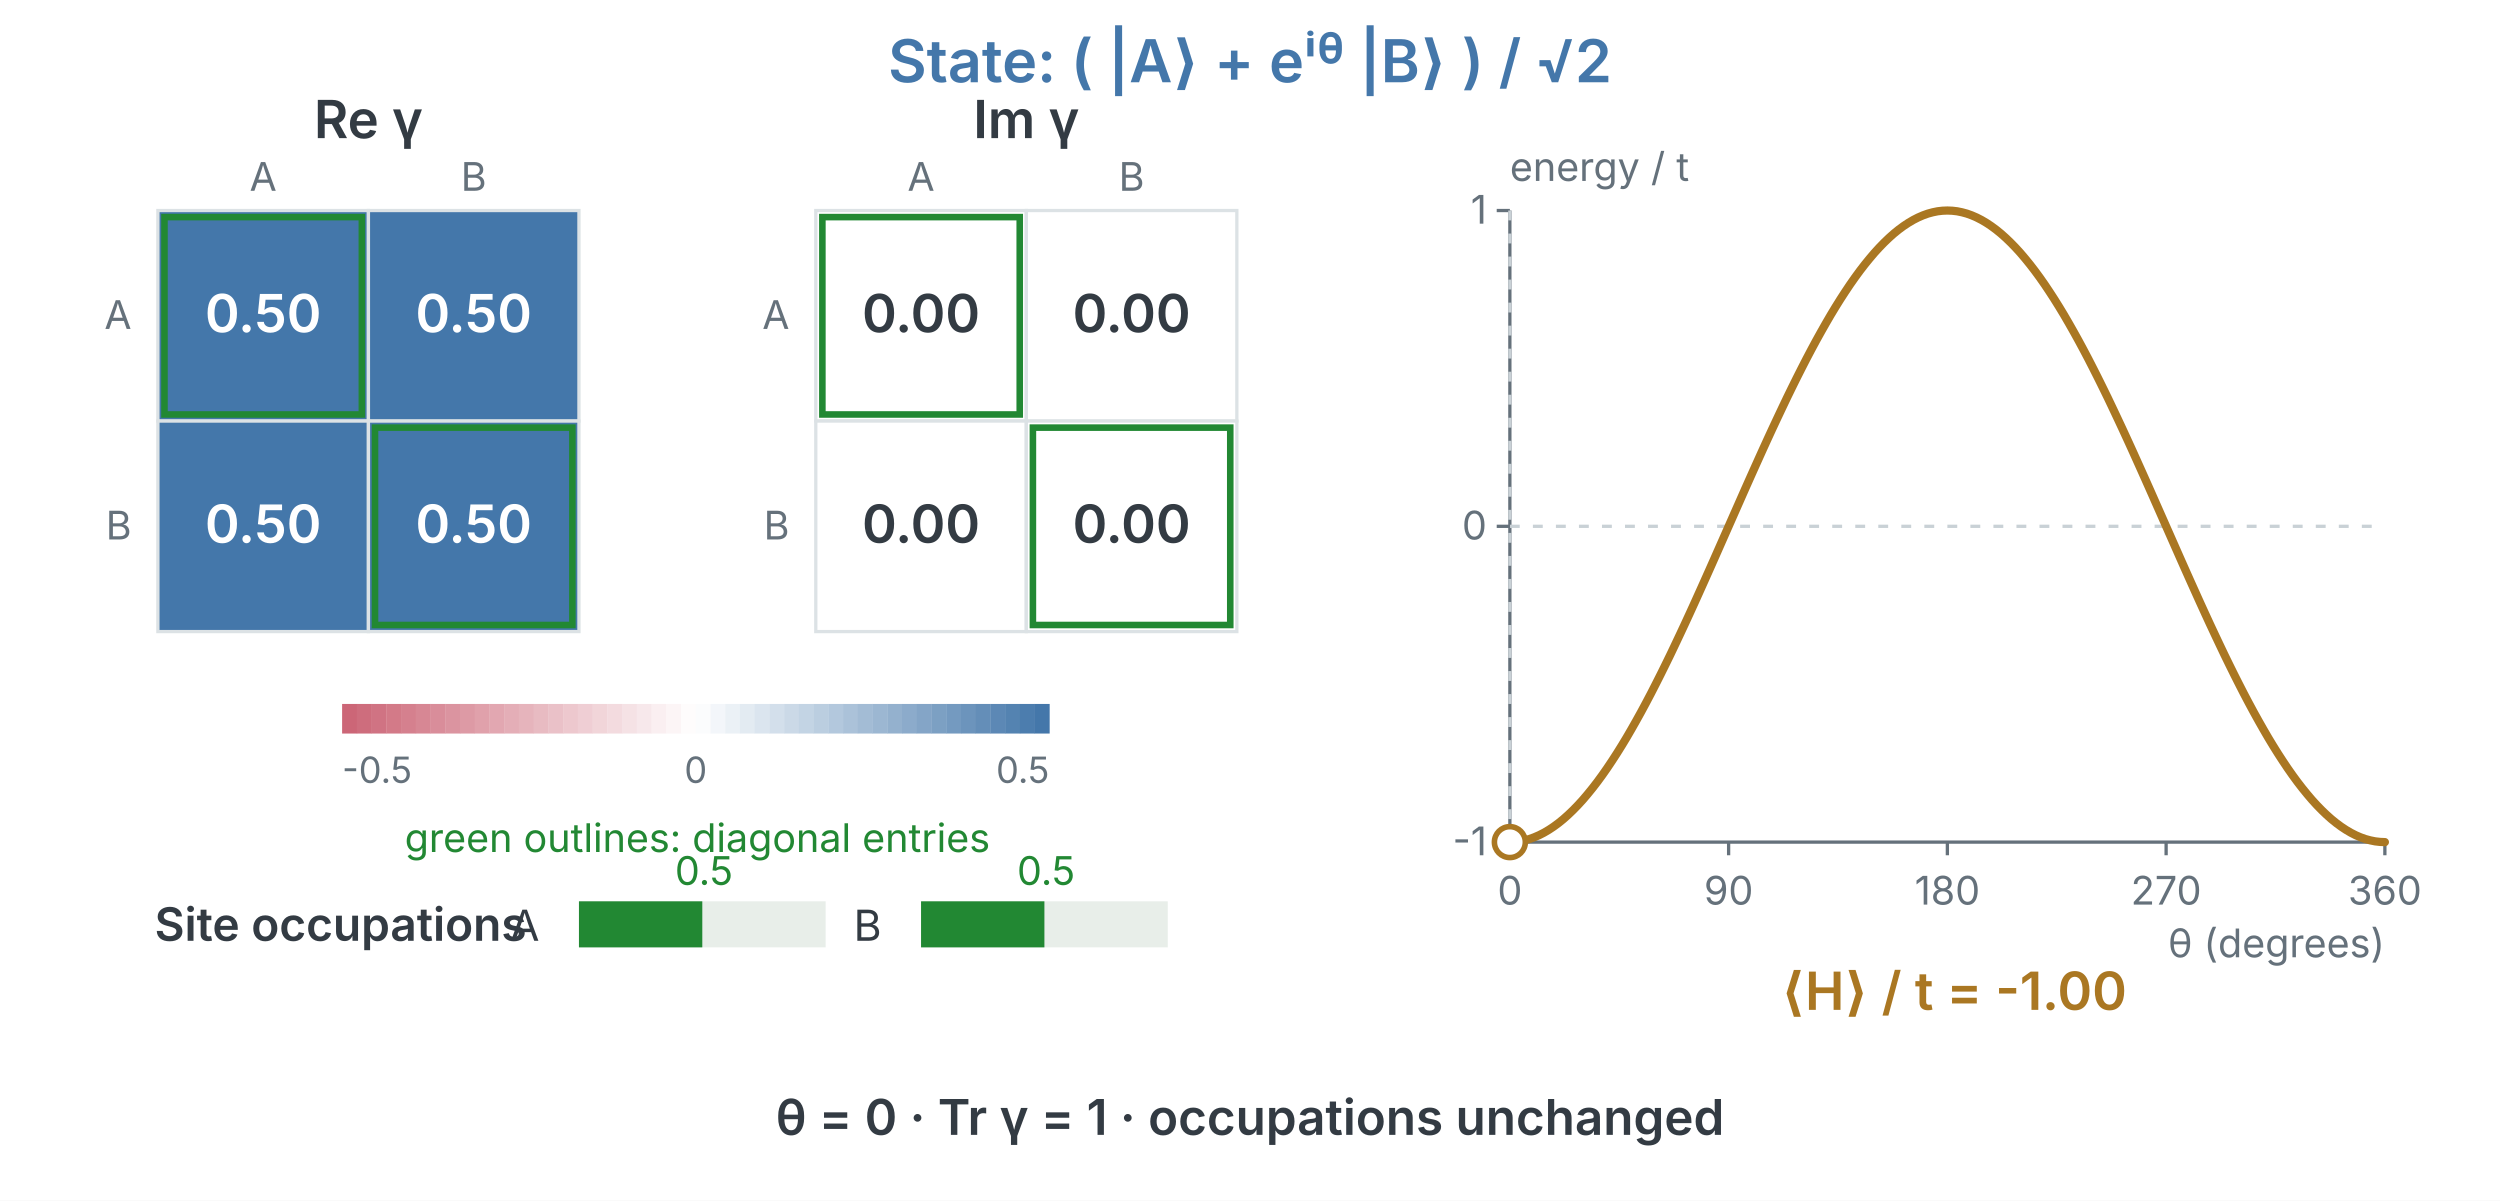
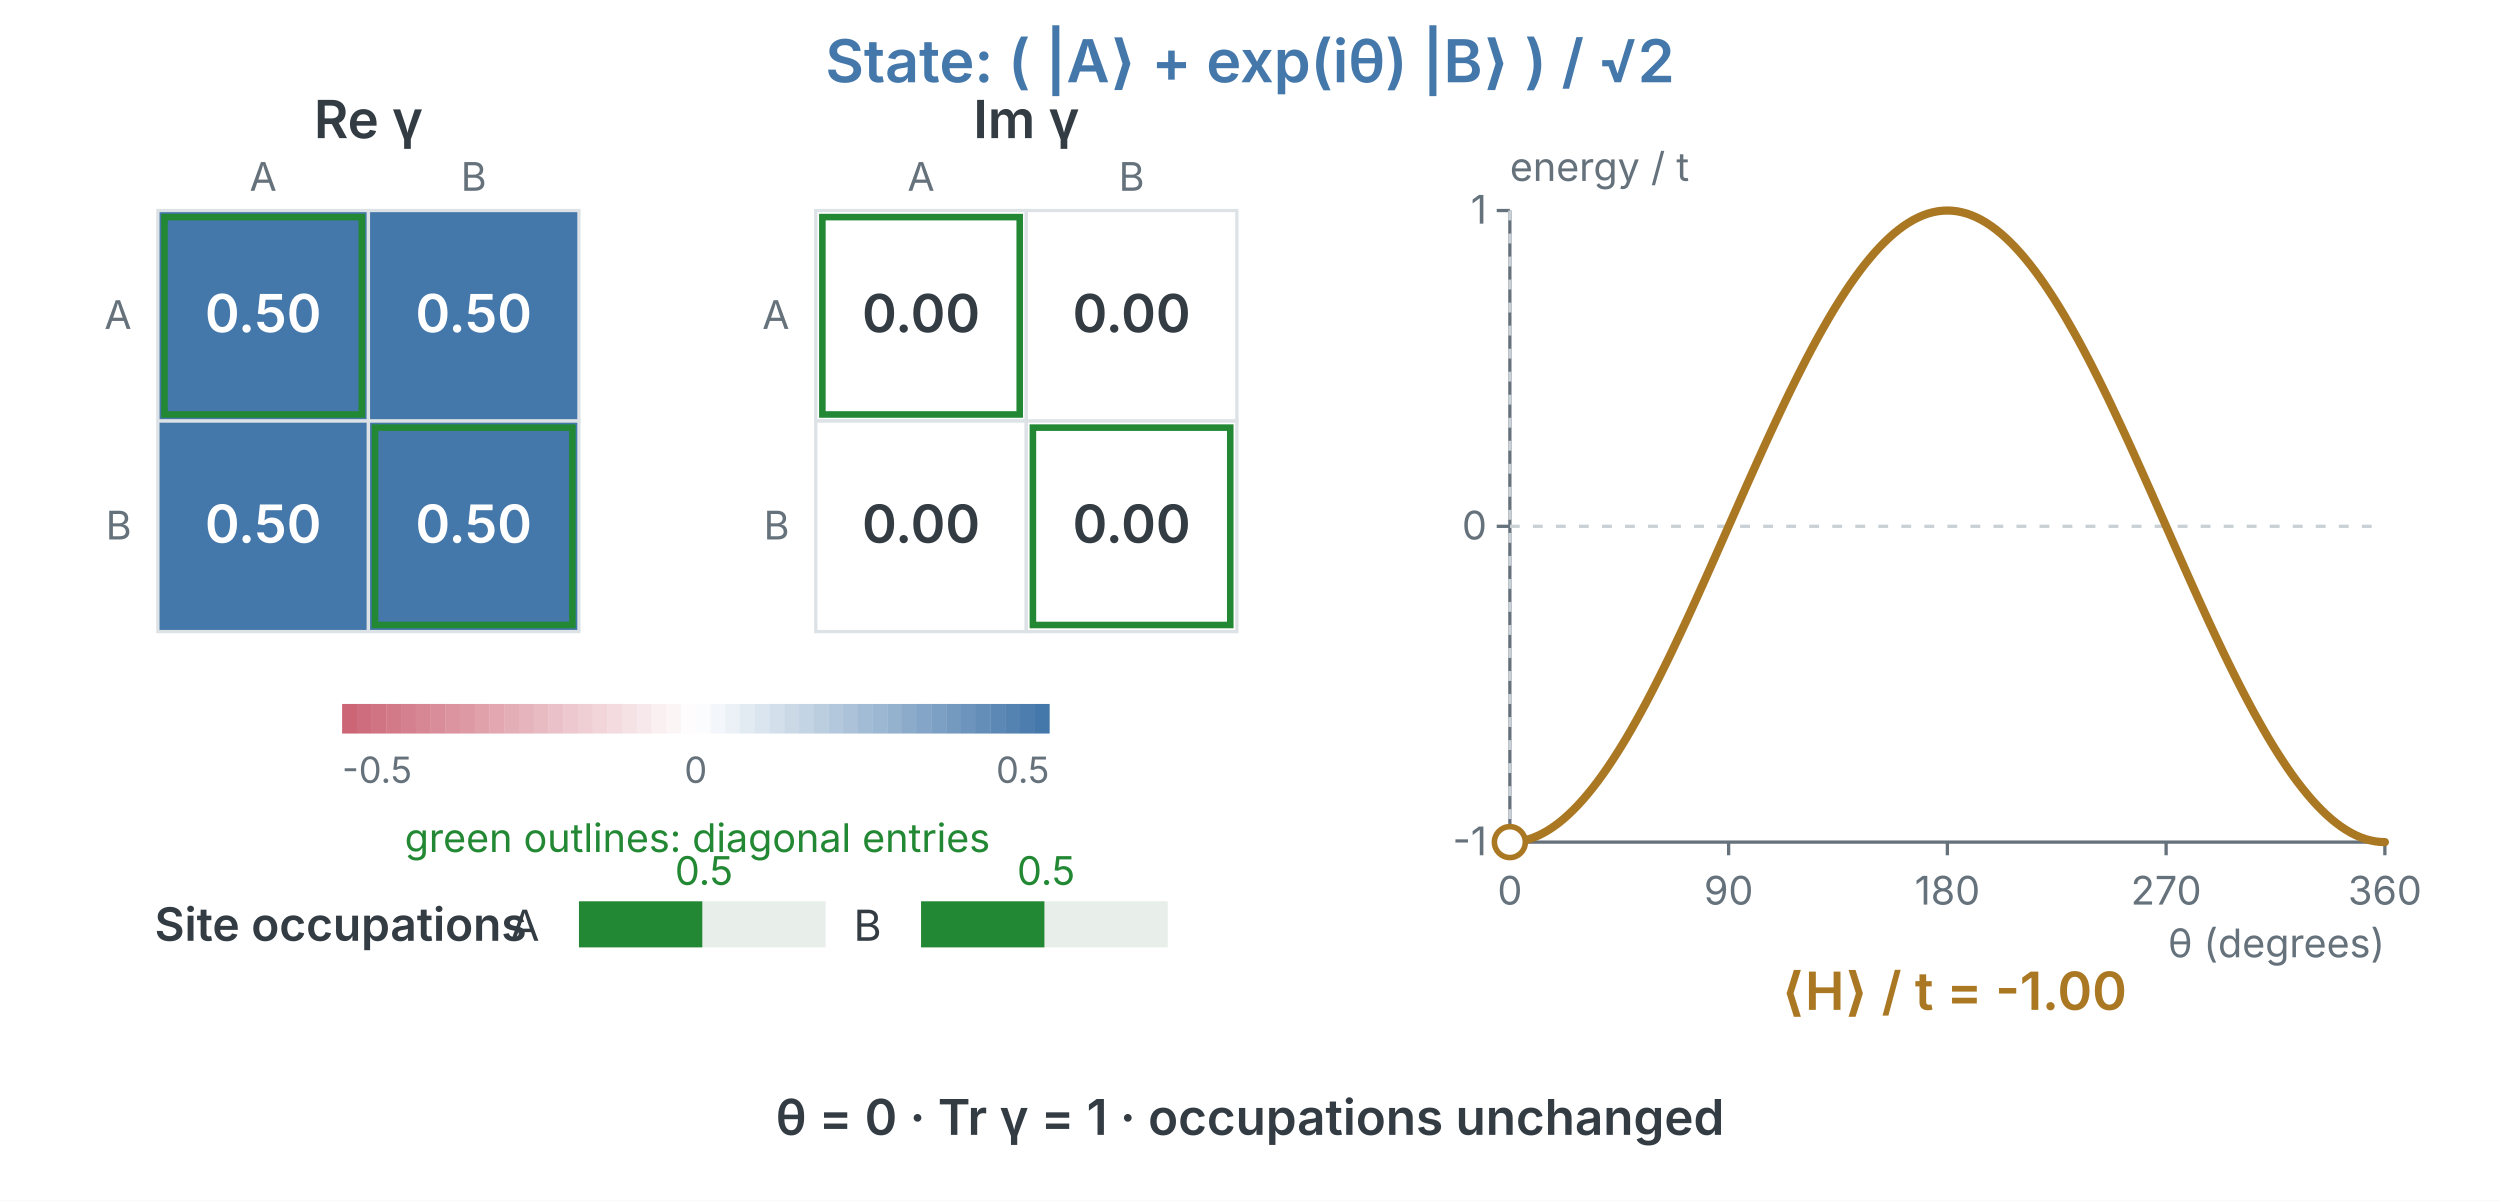
<svg xmlns="http://www.w3.org/2000/svg" viewBox="0 0 760 365" width="760" height="365" role="img" aria-label="The one-particle density matrix in an orthonormal two-site basis retains phase information in its off-diagonals. Site occupations stay one half, while energy in units of coupling t equals minus cosine of phase.">
  <rect width="760" height="365" fill="#fff" />
  <g font-family="system-ui,-apple-system,BlinkMacSystemFont,Segoe UI,sans-serif">
-     <text x="380" y="25" fill="#4477aa" font-size="18" font-weight="600" text-anchor="middle">State: ( |A⟩ + eⁱᶿ |B⟩ ) / √2</text>
+     <text x="380" y="25" fill="#4477aa" font-size="18" font-weight="600" text-anchor="middle">State: ( |A⟩ + exp(iθ) |B⟩ ) / √2</text>
    <text x="112" y="42" fill="#333b43" font-size="16" font-weight="600" text-anchor="middle">Re γ</text>
    <text x="80" y="58" fill="#65717b" font-size="12" font-weight="400" text-anchor="middle">A</text>
    <text x="40" y="100" fill="#65717b" font-size="12" font-weight="400" text-anchor="end">A</text>
    <text x="144" y="58" fill="#65717b" font-size="12" font-weight="400" text-anchor="middle">B</text>
    <text x="40" y="164" fill="#65717b" font-size="12" font-weight="400" text-anchor="end">B</text>
    <rect x="48.00" y="64.00" width="64.00" height="64.00" fill="#4477aa" stroke="#dce2e5" />
    <text x="80" y="101" fill="#fff" font-size="16" font-weight="600" text-anchor="middle">0.50</text>
    <rect x="50" y="66" width="60" height="60" fill="none" stroke="#228833" stroke-width="2" />
    <rect x="112.00" y="64.00" width="64.00" height="64.00" fill="#4477aa" stroke="#dce2e5" />
    <text x="144" y="101" fill="#fff" font-size="16" font-weight="600" text-anchor="middle">0.50</text>
    <rect x="48.00" y="128.00" width="64.00" height="64.00" fill="#4477aa" stroke="#dce2e5" />
    <text x="80" y="165" fill="#fff" font-size="16" font-weight="600" text-anchor="middle">0.50</text>
    <rect x="112.00" y="128.00" width="64.00" height="64.00" fill="#4477aa" stroke="#dce2e5" />
    <text x="144" y="165" fill="#fff" font-size="16" font-weight="600" text-anchor="middle">0.50</text>
    <rect x="114" y="130" width="60" height="60" fill="none" stroke="#228833" stroke-width="2" />
    <text x="312" y="42" fill="#333b43" font-size="16" font-weight="600" text-anchor="middle">Im γ</text>
    <text x="280" y="58" fill="#65717b" font-size="12" font-weight="400" text-anchor="middle">A</text>
    <text x="240" y="100" fill="#65717b" font-size="12" font-weight="400" text-anchor="end">A</text>
    <text x="344" y="58" fill="#65717b" font-size="12" font-weight="400" text-anchor="middle">B</text>
    <text x="240" y="164" fill="#65717b" font-size="12" font-weight="400" text-anchor="end">B</text>
    <rect x="248.00" y="64.00" width="64.00" height="64.00" fill="#ffffff" stroke="#dce2e5" />
    <text x="280" y="101" fill="#333b43" font-size="16" font-weight="600" text-anchor="middle">0.00</text>
    <rect x="250" y="66" width="60" height="60" fill="none" stroke="#228833" stroke-width="2" />
    <rect x="312.00" y="64.00" width="64.00" height="64.00" fill="#ffffff" stroke="#dce2e5" />
    <text x="344" y="101" fill="#333b43" font-size="16" font-weight="600" text-anchor="middle">0.00</text>
    <rect x="248.00" y="128.00" width="64.00" height="64.00" fill="#ffffff" stroke="#dce2e5" />
    <text x="280" y="165" fill="#333b43" font-size="16" font-weight="600" text-anchor="middle">0.00</text>
    <rect x="312.00" y="128.00" width="64.00" height="64.00" fill="#ffffff" stroke="#dce2e5" />
    <text x="344" y="165" fill="#333b43" font-size="16" font-weight="600" text-anchor="middle">0.00</text>
    <rect x="314" y="130" width="60" height="60" fill="none" stroke="#228833" stroke-width="2" />
    <rect x="104.00" y="214.00" width="4.58" height="9.00" fill="#cc6677" stroke="none" />
    <rect x="108.48" y="214.00" width="4.58" height="9.00" fill="#ce6d7d" stroke="none" />
    <rect x="112.96" y="214.00" width="4.58" height="9.00" fill="#d07383" stroke="none" />
    <rect x="117.44" y="214.00" width="4.58" height="9.00" fill="#d37a88" stroke="none" />
    <rect x="121.92" y="214.00" width="4.58" height="9.00" fill="#d5808e" stroke="none" />
    <rect x="126.40" y="214.00" width="4.58" height="9.00" fill="#d78794" stroke="none" />
    <rect x="130.88" y="214.00" width="4.58" height="9.00" fill="#d98d9a" stroke="none" />
    <rect x="135.35" y="214.00" width="4.58" height="9.00" fill="#db94a0" stroke="none" />
    <rect x="139.83" y="214.00" width="4.58" height="9.00" fill="#dd9aa5" stroke="none" />
    <rect x="144.31" y="214.00" width="4.58" height="9.00" fill="#e0a1ab" stroke="none" />
    <rect x="148.79" y="214.00" width="4.58" height="9.00" fill="#e2a7b1" stroke="none" />
    <rect x="153.27" y="214.00" width="4.58" height="9.00" fill="#e4aeb7" stroke="none" />
    <rect x="157.75" y="214.00" width="4.58" height="9.00" fill="#e6b4bc" stroke="none" />
    <rect x="162.23" y="214.00" width="4.58" height="9.00" fill="#e8bbc2" stroke="none" />
    <rect x="166.71" y="214.00" width="4.58" height="9.00" fill="#eac1c8" stroke="none" />
    <rect x="171.19" y="214.00" width="4.58" height="9.00" fill="#edc8ce" stroke="none" />
    <rect x="175.67" y="214.00" width="4.58" height="9.00" fill="#efced4" stroke="none" />
    <rect x="180.15" y="214.00" width="4.58" height="9.00" fill="#f1d5d9" stroke="none" />
    <rect x="184.63" y="214.00" width="4.58" height="9.00" fill="#f3dbdf" stroke="none" />
    <rect x="189.10" y="214.00" width="4.58" height="9.00" fill="#f5e2e5" stroke="none" />
    <rect x="193.58" y="214.00" width="4.58" height="9.00" fill="#f7e8eb" stroke="none" />
    <rect x="198.06" y="214.00" width="4.58" height="9.00" fill="#faeff1" stroke="none" />
    <rect x="202.54" y="214.00" width="4.58" height="9.00" fill="#fcf5f6" stroke="none" />
    <rect x="207.02" y="214.00" width="4.58" height="9.00" fill="#fefcfc" stroke="none" />
    <rect x="211.50" y="214.00" width="4.58" height="9.00" fill="#fbfcfd" stroke="none" />
    <rect x="215.98" y="214.00" width="4.58" height="9.00" fill="#f3f6fa" stroke="none" />
    <rect x="220.46" y="214.00" width="4.58" height="9.00" fill="#ebf1f6" stroke="none" />
    <rect x="224.94" y="214.00" width="4.58" height="9.00" fill="#e3ebf2" stroke="none" />
    <rect x="229.42" y="214.00" width="4.58" height="9.00" fill="#dbe5ef" stroke="none" />
    <rect x="233.90" y="214.00" width="4.58" height="9.00" fill="#d3dfeb" stroke="none" />
    <rect x="238.38" y="214.00" width="4.58" height="9.00" fill="#cbd9e7" stroke="none" />
    <rect x="242.85" y="214.00" width="4.58" height="9.00" fill="#c3d4e4" stroke="none" />
    <rect x="247.33" y="214.00" width="4.58" height="9.00" fill="#bbcee0" stroke="none" />
    <rect x="251.81" y="214.00" width="4.58" height="9.00" fill="#b3c8dd" stroke="none" />
    <rect x="256.29" y="214.00" width="4.58" height="9.00" fill="#abc2d9" stroke="none" />
    <rect x="260.77" y="214.00" width="4.58" height="9.00" fill="#a3bcd5" stroke="none" />
    <rect x="265.25" y="214.00" width="4.58" height="9.00" fill="#9cb7d2" stroke="none" />
    <rect x="269.73" y="214.00" width="4.58" height="9.00" fill="#94b1ce" stroke="none" />
    <rect x="274.21" y="214.00" width="4.58" height="9.00" fill="#8cabcb" stroke="none" />
    <rect x="278.69" y="214.00" width="4.58" height="9.00" fill="#84a5c7" stroke="none" />
    <rect x="283.17" y="214.00" width="4.58" height="9.00" fill="#7ca0c3" stroke="none" />
    <rect x="287.65" y="214.00" width="4.58" height="9.00" fill="#749ac0" stroke="none" />
    <rect x="292.13" y="214.00" width="4.58" height="9.00" fill="#6c94bc" stroke="none" />
    <rect x="296.60" y="214.00" width="4.58" height="9.00" fill="#648eb8" stroke="none" />
    <rect x="301.08" y="214.00" width="4.58" height="9.00" fill="#5c88b5" stroke="none" />
    <rect x="305.56" y="214.00" width="4.58" height="9.00" fill="#5483b1" stroke="none" />
    <rect x="310.04" y="214.00" width="4.58" height="9.00" fill="#4c7dae" stroke="none" />
    <rect x="314.52" y="214.00" width="4.58" height="9.00" fill="#4477aa" stroke="none" />
    <text x="104" y="238" fill="#65717b" font-size="11" font-weight="400" text-anchor="start">-0.5</text>
    <text x="211.5" y="238" fill="#65717b" font-size="11" font-weight="400" text-anchor="middle">0</text>
    <text x="319" y="238" fill="#65717b" font-size="11" font-weight="400" text-anchor="end">0.5</text>
    <text x="212" y="259" fill="#228833" font-size="12" font-weight="400" text-anchor="middle">green outlines: diagonal entries</text>
    <text x="47" y="286" fill="#333b43" font-size="14" font-weight="600" text-anchor="start">Site occupations</text>
    <text x="164" y="286" fill="#333b43" font-size="13" font-weight="400" text-anchor="end">A</text>
    <rect x="176.00" y="274.00" width="75.00" height="14.00" fill="#e8eee9" stroke="none" />
    <rect x="176.00" y="274.00" width="37.50" height="14.00" fill="#228833" stroke="none" />
    <text x="214" y="269" fill="#228833" font-size="12" font-weight="400" text-anchor="middle">0.5</text>
    <text x="268" y="286" fill="#333b43" font-size="13" font-weight="400" text-anchor="end">B</text>
    <rect x="280.00" y="274.00" width="75.00" height="14.00" fill="#e8eee9" stroke="none" />
    <rect x="280.00" y="274.00" width="37.50" height="14.00" fill="#228833" stroke="none" />
    <text x="318" y="269" fill="#228833" font-size="12" font-weight="400" text-anchor="middle">0.5</text>
    <line x1="459.00" y1="256.00" x2="725.00" y2="256.00" stroke="#65717b" stroke-width="1" />
    <line x1="459.00" y1="64.00" x2="459.00" y2="256.00" stroke="#65717b" stroke-width="1" />
    <line x1="459.00" y1="160.00" x2="725.00" y2="160.00" stroke="#c9d1d6" stroke-width="1" stroke-dasharray="3 4" />
    <line x1="459.00" y1="256.00" x2="459.00" y2="260.00" stroke="#65717b" stroke-width="1" />
    <text x="459" y="275" fill="#65717b" font-size="12" font-weight="400" text-anchor="middle">0</text>
    <line x1="525.50" y1="256.00" x2="525.50" y2="260.00" stroke="#65717b" stroke-width="1" />
    <text x="525.5" y="275" fill="#65717b" font-size="12" font-weight="400" text-anchor="middle">90</text>
    <line x1="592.00" y1="256.00" x2="592.00" y2="260.00" stroke="#65717b" stroke-width="1" />
    <text x="592" y="275" fill="#65717b" font-size="12" font-weight="400" text-anchor="middle">180</text>
    <line x1="658.50" y1="256.00" x2="658.50" y2="260.00" stroke="#65717b" stroke-width="1" />
    <text x="658.5" y="275" fill="#65717b" font-size="12" font-weight="400" text-anchor="middle">270</text>
    <line x1="725.00" y1="256.00" x2="725.00" y2="260.00" stroke="#65717b" stroke-width="1" />
    <text x="725" y="275" fill="#65717b" font-size="12" font-weight="400" text-anchor="middle">360</text>
    <line x1="455.00" y1="256.00" x2="459.00" y2="256.00" stroke="#65717b" stroke-width="1" />
    <text x="452" y="260" fill="#65717b" font-size="12" font-weight="400" text-anchor="end">-1</text>
    <line x1="455.00" y1="160.00" x2="459.00" y2="160.00" stroke="#65717b" stroke-width="1" />
    <text x="452" y="164" fill="#65717b" font-size="12" font-weight="400" text-anchor="end">0</text>
    <line x1="455.00" y1="64.00" x2="459.00" y2="64.00" stroke="#65717b" stroke-width="1" />
    <text x="452" y="68" fill="#65717b" font-size="12" font-weight="400" text-anchor="end">1</text>
    <text x="725" y="291" fill="#65717b" font-size="12" font-weight="400" text-anchor="end">θ (degrees)</text>
    <text x="459" y="55" fill="#65717b" font-size="12" font-weight="400" text-anchor="start">energy / t</text>
    <path d="M459.00,256.00 L460.48,255.94 L461.96,255.77 L463.43,255.47 L464.91,255.07 L466.39,254.54 L467.87,253.90 L469.34,253.15 L470.82,252.28 L472.30,251.30 L473.78,250.21 L475.26,249.01 L476.73,247.70 L478.21,246.28 L479.69,244.76 L481.17,243.14 L482.64,241.41 L484.12,239.59 L485.60,237.67 L487.08,235.65 L488.56,233.54 L490.03,231.34 L491.51,229.06 L492.99,226.69 L494.47,224.24 L495.94,221.71 L497.42,219.10 L498.90,216.43 L500.38,213.68 L501.86,210.87 L503.33,208.00 L504.81,205.07 L506.29,202.08 L507.77,199.05 L509.24,195.96 L510.72,192.83 L512.20,189.67 L513.68,186.46 L515.16,183.22 L516.63,179.96 L518.11,176.67 L519.59,173.36 L521.07,170.03 L522.54,166.70 L524.02,163.35 L525.50,160.00 L526.98,156.65 L528.46,153.30 L529.93,149.97 L531.41,146.64 L532.89,143.33 L534.37,140.04 L535.84,136.78 L537.32,133.54 L538.80,130.33 L540.28,127.17 L541.76,124.04 L543.23,120.95 L544.71,117.92 L546.19,114.93 L547.67,112.00 L549.14,109.13 L550.62,106.32 L552.10,103.57 L553.58,100.90 L555.06,98.29 L556.53,95.76 L558.01,93.31 L559.49,90.94 L560.97,88.66 L562.44,86.46 L563.92,84.35 L565.40,82.33 L566.88,80.41 L568.36,78.59 L569.83,76.86 L571.31,75.24 L572.79,73.72 L574.27,72.30 L575.74,70.99 L577.22,69.79 L578.70,68.70 L580.18,67.72 L581.66,66.85 L583.13,66.10 L584.61,65.46 L586.09,64.93 L587.57,64.53 L589.04,64.23 L590.52,64.06 L592.00,64.00 L593.48,64.06 L594.96,64.23 L596.43,64.53 L597.91,64.93 L599.39,65.46 L600.87,66.10 L602.34,66.85 L603.82,67.72 L605.30,68.70 L606.78,69.79 L608.26,70.99 L609.73,72.30 L611.21,73.72 L612.69,75.24 L614.17,76.86 L615.64,78.59 L617.12,80.41 L618.60,82.33 L620.08,84.35 L621.56,86.46 L623.03,88.66 L624.51,90.94 L625.99,93.31 L627.47,95.76 L628.94,98.29 L630.42,100.90 L631.90,103.57 L633.38,106.32 L634.86,109.13 L636.33,112.00 L637.81,114.93 L639.29,117.92 L640.77,120.95 L642.24,124.04 L643.72,127.17 L645.20,130.33 L646.68,133.54 L648.16,136.78 L649.63,140.04 L651.11,143.33 L652.59,146.64 L654.07,149.97 L655.54,153.30 L657.02,156.65 L658.50,160.00 L659.98,163.35 L661.46,166.70 L662.93,170.03 L664.41,173.36 L665.89,176.67 L667.37,179.96 L668.84,183.22 L670.32,186.46 L671.80,189.67 L673.28,192.83 L674.76,195.96 L676.23,199.05 L677.71,202.08 L679.19,205.07 L680.67,208.00 L682.14,210.87 L683.62,213.68 L685.10,216.43 L686.58,219.10 L688.06,221.71 L689.53,224.24 L691.01,226.69 L692.49,229.06 L693.97,231.34 L695.44,233.54 L696.92,235.65 L698.40,237.67 L699.88,239.59 L701.36,241.41 L702.83,243.14 L704.31,244.76 L705.79,246.28 L707.27,247.70 L708.74,249.01 L710.22,250.21 L711.70,251.30 L713.18,252.28 L714.66,253.15 L716.13,253.90 L717.61,254.54 L719.09,255.07 L720.57,255.47 L722.04,255.77 L723.52,255.94 L725.00,256.00" fill="none" stroke="#aa7722" stroke-width="2.5" stroke-linejoin="round" stroke-linecap="round" />
    <line x1="459.00" y1="256.00" x2="459.00" y2="64.00" stroke="#c9d1d6" stroke-width="1" stroke-dasharray="3 4" />
    <circle cx="459.00" cy="256.00" r="4.7" stroke="#aa7722" stroke-width="1.7" fill="#fff" />
    <text x="594" y="307" fill="#aa7722" font-size="16" font-weight="600" text-anchor="middle">⟨H⟩ / t = -1.00</text>
    <text x="380" y="345" fill="#333b43" font-size="15" font-weight="600" text-anchor="middle">θ = 0   ·   Tr γ = 1   ·   occupations unchanged</text>
  </g>
</svg>
